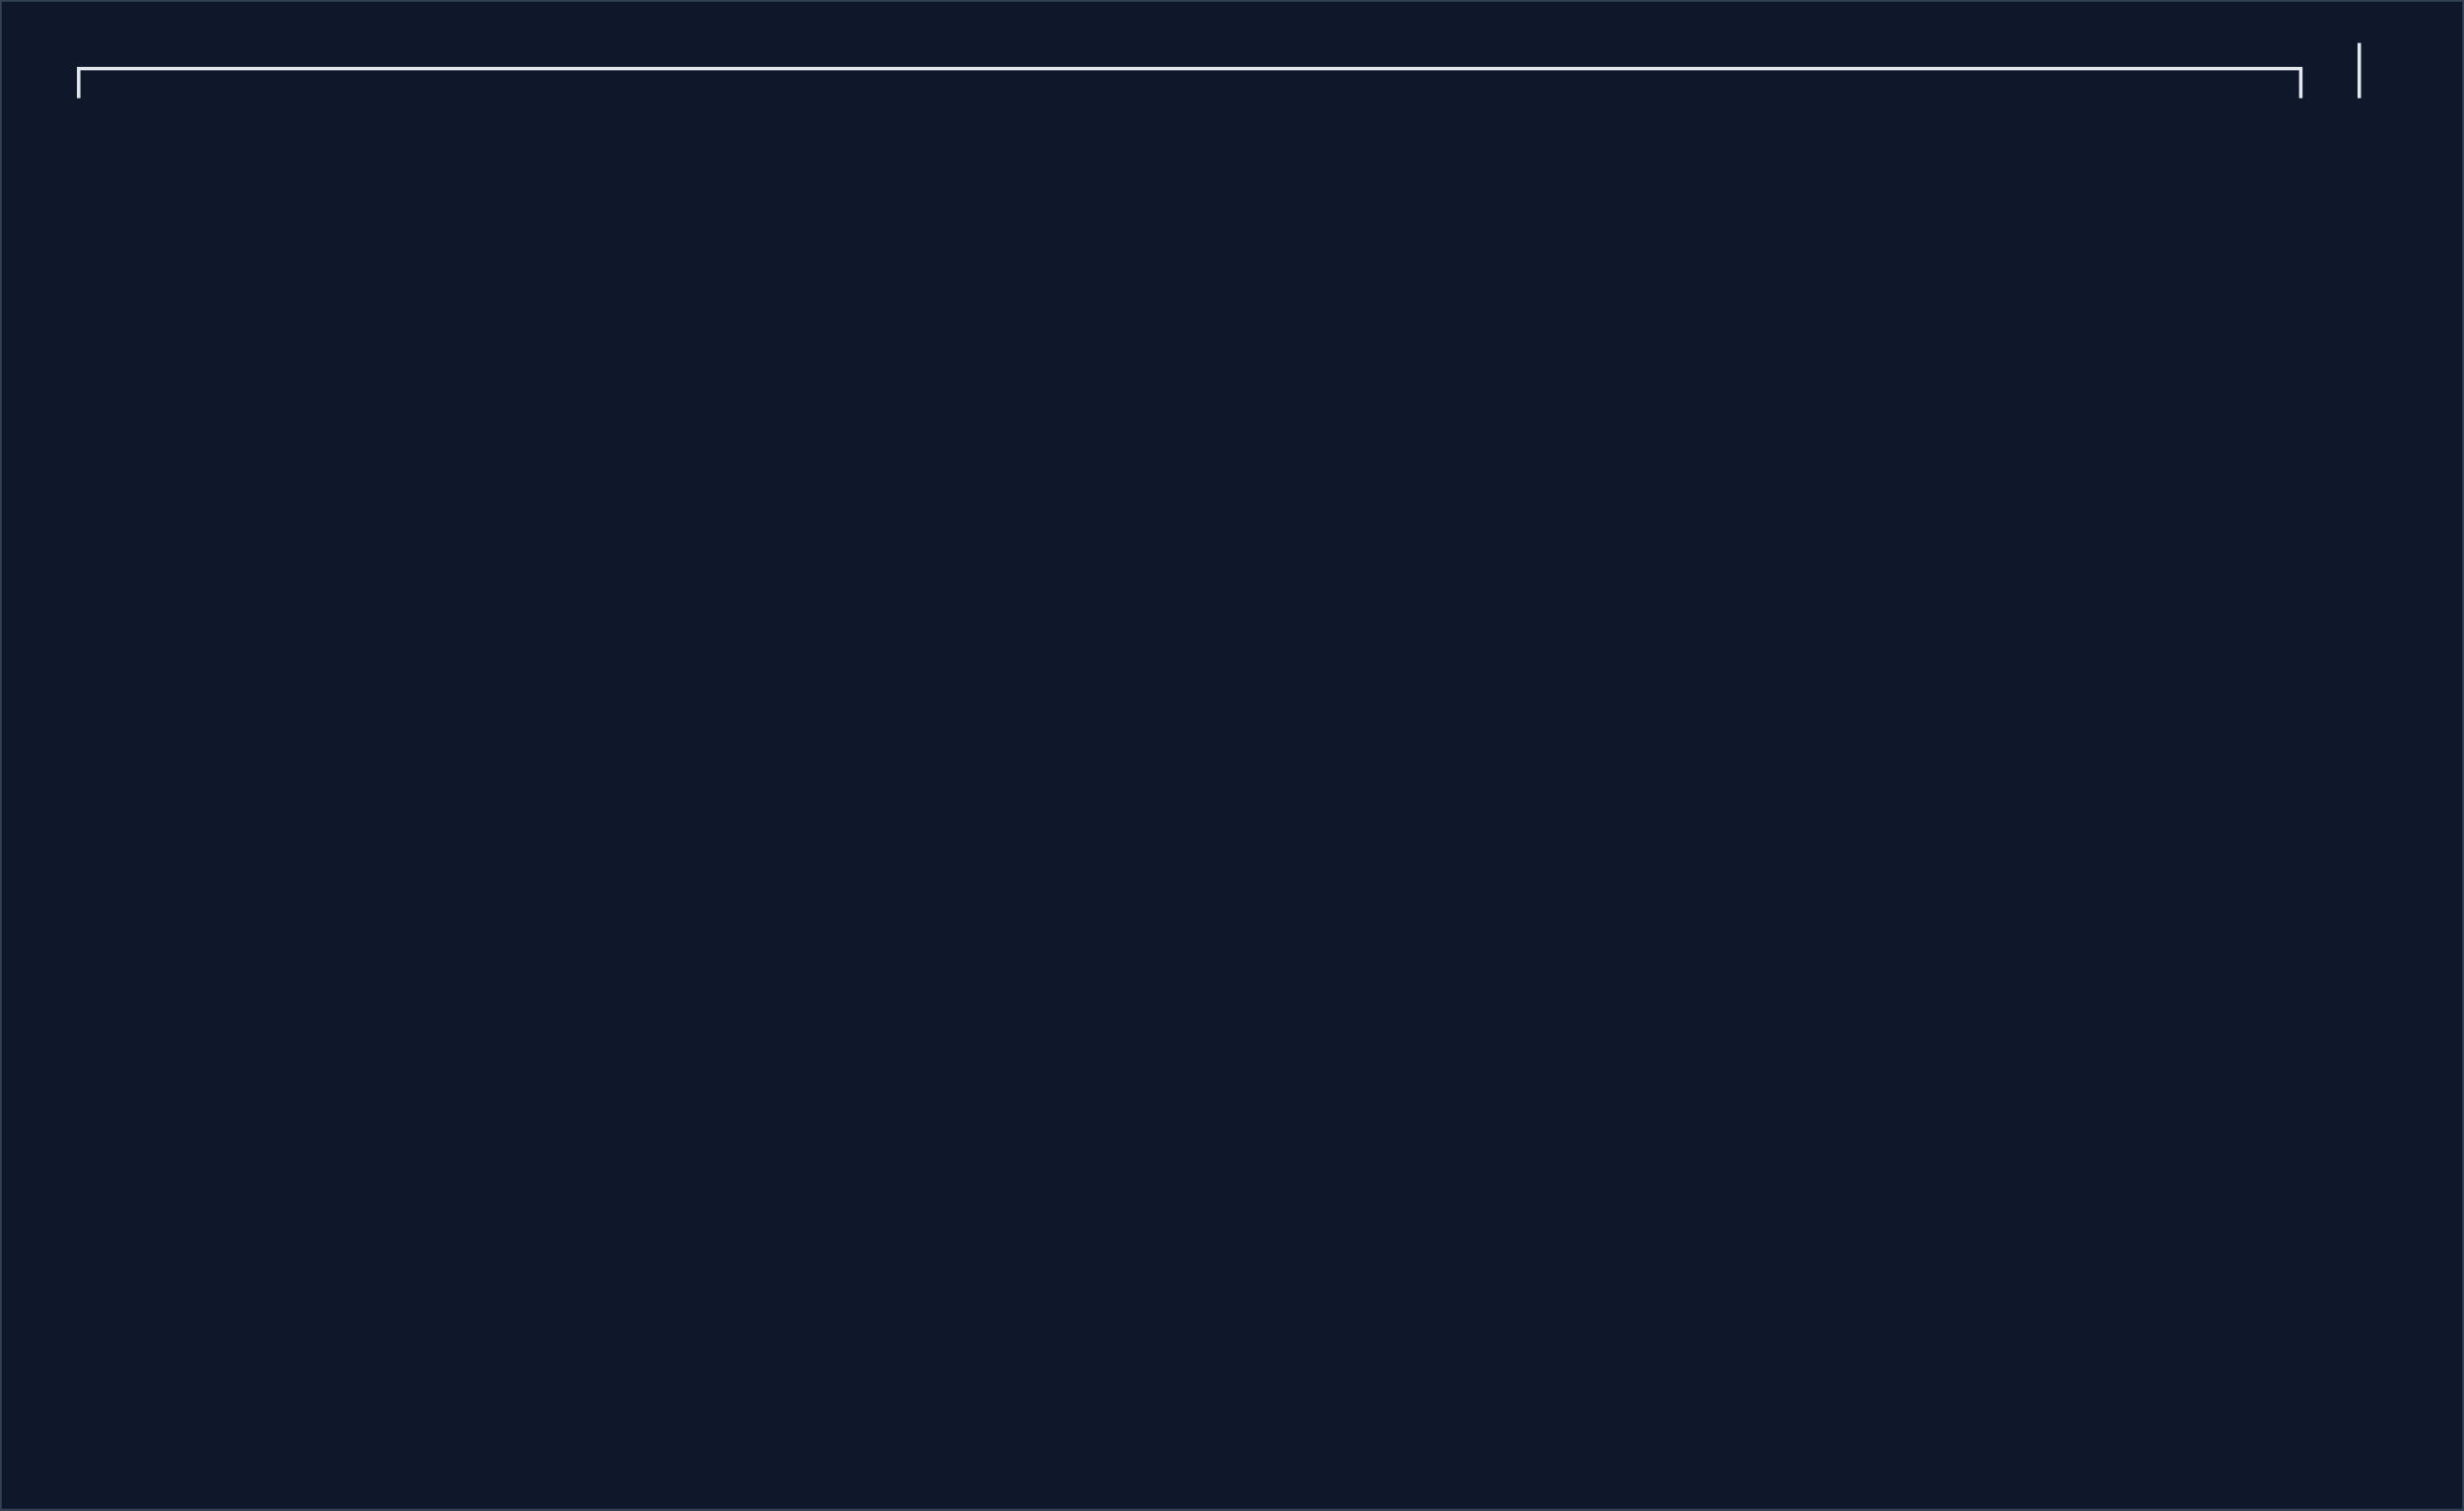
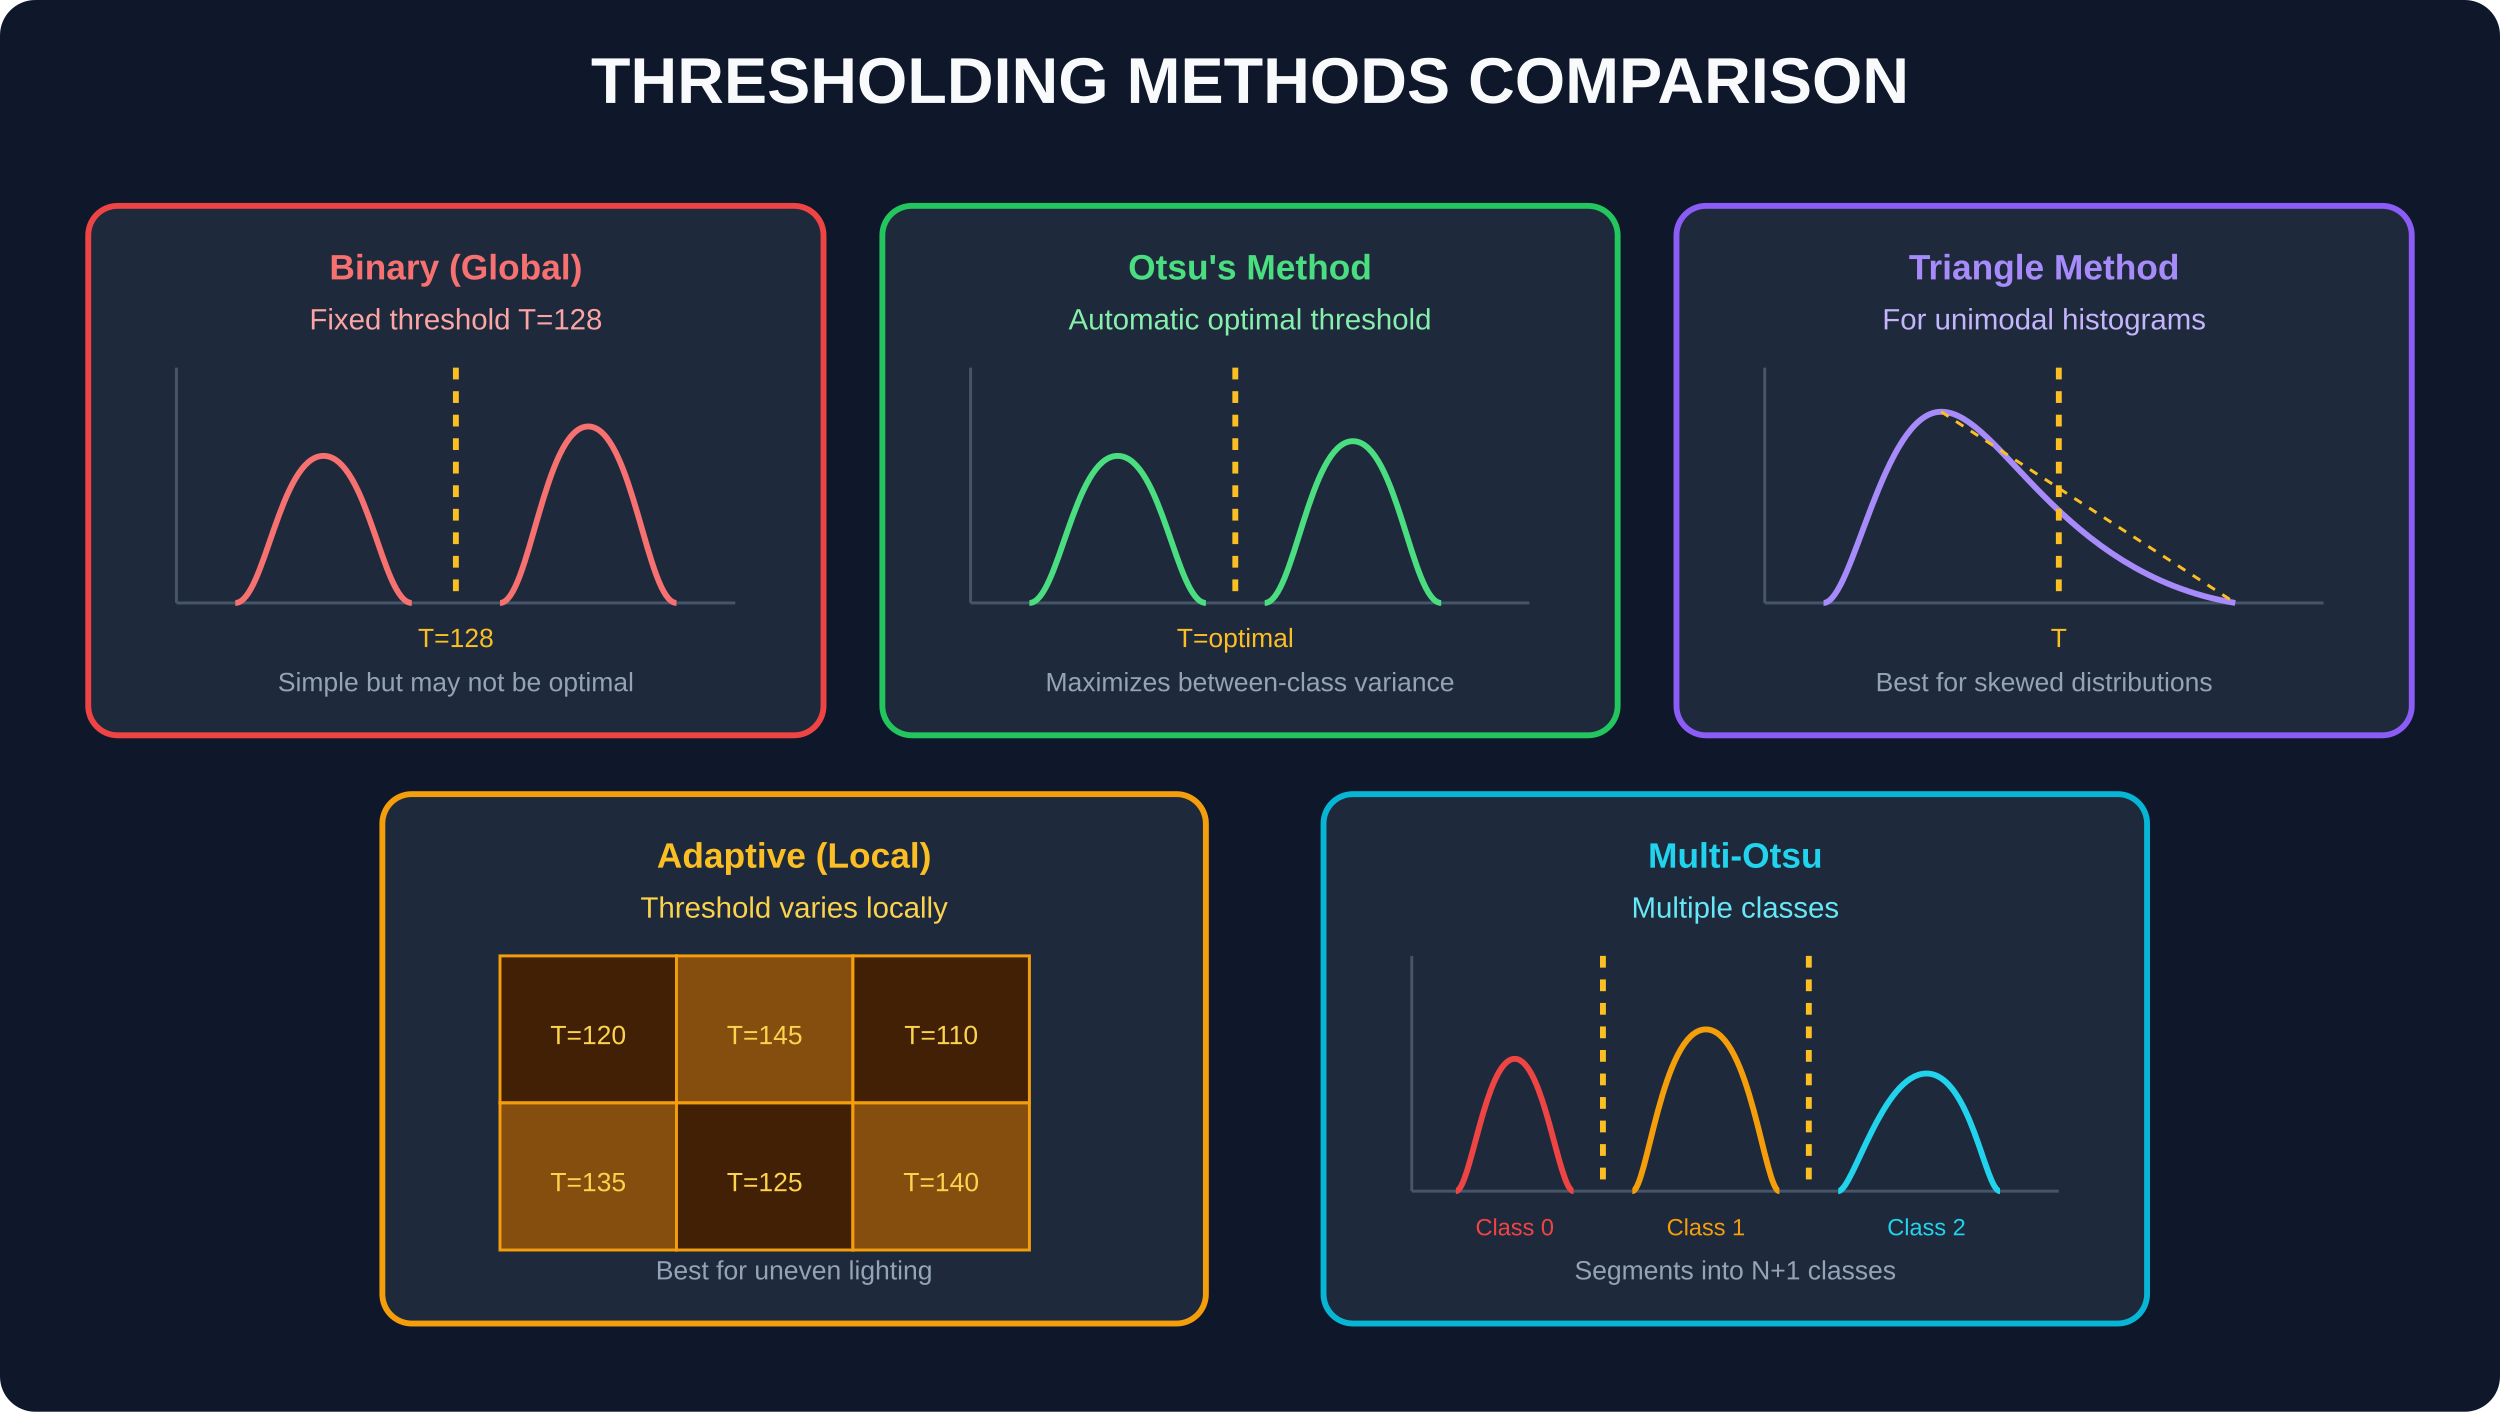
- <svg xmlns="http://www.w3.org/2000/svg" width="708" height="434" viewBox="0 0 708 434">
-   <style>
-     text {
-       font-family: 'Courier New', monospace;
-       font-size: 14px;
-       white-space: pre;
-     }
-   </style>
-   <rect width="100%" height="100%" fill="#0f172a" stroke="#334155" />
-   <text x="10" y="24" fill="#e2e8f0" xml:space="preserve">
- ┌───────────────────────────────────────────────────────────────────────────┐
- │                      THRESHOLDING METHODS COMPARISON                         │
- └───────────────────────────────────────────────────────────────────────────┘
- 
-     Original Image Histogram           Binary (Global)          Otsu (Auto)
- 
-            ▲                               ▲                        ▲
-     Count  │     ╭╮    ╭╮                  │  ▓▓▓▓     ░░░░         │  ▓▓▓    ░░░░
-            │    ╱  ╲  ╱  ╲                 │  ▓▓▓▓     ░░░░         │  ▓▓▓▓   ░░░░
-            │   ╱    ╲╱    ╲                │  ▓▓▓▓     ░░░░         │  ▓▓▓▓▓  ░░░░
-            │  ╱              ╲             │  ▓▓▓▓     ░░░░         │  ▓▓▓▓   ░░░░
-            └──────────────────▶            └──────────────────▶     └──────────────▶
-                 Intensity                       T=128                  T=optimal
- 
-     Adaptive (Local)                    Triangle Method           Multi-Otsu
- 
-            ▲                                ▲                        ▲
-            │  ▓▓▓▓  ░░░░                   │                         │  ▓▓  ▒▒  ░░
-            │  ▓▓▓  ░░░░░                   │   ╱╲                     │  ▓▓  ▒▒  ░░
-            │  ▓▓▓▓ ░░░░░                   │  ╱  ╲───────             │  ▓▓  ▒▒  ░░
-            │  ▓▓▓  ░░░░░                   │ ╱                        │  ▓▓  ▒▒  ░░
-            └──────────────────▶            └──────────────────▶       └──────────────▶
-                Varies locally               Unimodal histogram        Multiple classes
-   </text>
+ <svg xmlns="http://www.w3.org/2000/svg" viewBox="0 0 850 480">
+   <rect width="850" height="480" fill="#0f172a" rx="12" />
+   <text x="425" y="35" text-anchor="middle" font-family="Arial, sans-serif" font-size="22" font-weight="bold" fill="#f8fafc">THRESHOLDING METHODS COMPARISON</text>
+   <g transform="translate(30, 70)">
+     <rect width="250" height="180" rx="10" fill="#1e293b" stroke="#ef4444" stroke-width="2" />
+     <text x="125" y="25" text-anchor="middle" font-family="Arial, sans-serif" font-size="12" font-weight="bold" fill="#f87171">Binary (Global)</text>
+     <text x="125" y="42" text-anchor="middle" font-family="Arial, sans-serif" font-size="10" fill="#fca5a5">Fixed threshold T=128</text>
+     <g transform="translate(30, 55)">
+       <line x1="0" y1="80" x2="190" y2="80" stroke="#475569" stroke-width="1" />
+       <line x1="0" y1="0" x2="0" y2="80" stroke="#475569" stroke-width="1" />
+       <path d="M 20 80 C 30 80 35 30 50 30 C 65 30 70 80 80 80" fill="none" stroke="#f87171" stroke-width="2" />
+       <path d="M 110 80 C 120 80 125 20 140 20 C 155 20 160 80 170 80" fill="none" stroke="#f87171" stroke-width="2" />
+       <line x1="95" y1="0" x2="95" y2="80" stroke="#fbbf24" stroke-width="2" stroke-dasharray="4" />
+       <text x="95" y="95" text-anchor="middle" font-family="Arial, sans-serif" font-size="9" fill="#fbbf24">T=128</text>
+     </g>
+     <text x="125" y="165" text-anchor="middle" font-family="Arial, sans-serif" font-size="9" fill="#94a3b8">Simple but may not be optimal</text>
+   </g>
+   <g transform="translate(300, 70)">
+     <rect width="250" height="180" rx="10" fill="#1e293b" stroke="#22c55e" stroke-width="2" />
+     <text x="125" y="25" text-anchor="middle" font-family="Arial, sans-serif" font-size="12" font-weight="bold" fill="#4ade80">Otsu's Method</text>
+     <text x="125" y="42" text-anchor="middle" font-family="Arial, sans-serif" font-size="10" fill="#86efac">Automatic optimal threshold</text>
+     <g transform="translate(30, 55)">
+       <line x1="0" y1="80" x2="190" y2="80" stroke="#475569" stroke-width="1" />
+       <line x1="0" y1="0" x2="0" y2="80" stroke="#475569" stroke-width="1" />
+       <path d="M 20 80 C 30 80 35 30 50 30 C 65 30 70 80 80 80" fill="none" stroke="#4ade80" stroke-width="2" />
+       <path d="M 100 80 C 110 80 115 25 130 25 C 145 25 150 80 160 80" fill="none" stroke="#4ade80" stroke-width="2" />
+       <line x1="90" y1="0" x2="90" y2="80" stroke="#fbbf24" stroke-width="2" stroke-dasharray="4" />
+       <text x="90" y="95" text-anchor="middle" font-family="Arial, sans-serif" font-size="9" fill="#fbbf24">T=optimal</text>
+     </g>
+     <text x="125" y="165" text-anchor="middle" font-family="Arial, sans-serif" font-size="9" fill="#94a3b8">Maximizes between-class variance</text>
+   </g>
+   <g transform="translate(570, 70)">
+     <rect width="250" height="180" rx="10" fill="#1e293b" stroke="#8b5cf6" stroke-width="2" />
+     <text x="125" y="25" text-anchor="middle" font-family="Arial, sans-serif" font-size="12" font-weight="bold" fill="#a78bfa">Triangle Method</text>
+     <text x="125" y="42" text-anchor="middle" font-family="Arial, sans-serif" font-size="10" fill="#c4b5fd">For unimodal histograms</text>
+     <g transform="translate(30, 55)">
+       <line x1="0" y1="80" x2="190" y2="80" stroke="#475569" stroke-width="1" />
+       <line x1="0" y1="0" x2="0" y2="80" stroke="#475569" stroke-width="1" />
+       <path d="M 20 80 C 30 80 40 15 60 15 C 80 15 100 70 160 80" fill="none" stroke="#a78bfa" stroke-width="2" />
+       <line x1="60" y1="15" x2="160" y2="80" stroke="#fbbf24" stroke-width="1" stroke-dasharray="3" />
+       <line x1="100" y1="0" x2="100" y2="80" stroke="#fbbf24" stroke-width="2" stroke-dasharray="4" />
+       <text x="100" y="95" text-anchor="middle" font-family="Arial, sans-serif" font-size="9" fill="#fbbf24">T</text>
+     </g>
+     <text x="125" y="165" text-anchor="middle" font-family="Arial, sans-serif" font-size="9" fill="#94a3b8">Best for skewed distributions</text>
+   </g>
+   <g transform="translate(130, 270)">
+     <rect width="280" height="180" rx="10" fill="#1e293b" stroke="#f59e0b" stroke-width="2" />
+     <text x="140" y="25" text-anchor="middle" font-family="Arial, sans-serif" font-size="12" font-weight="bold" fill="#fbbf24">Adaptive (Local)</text>
+     <text x="140" y="42" text-anchor="middle" font-family="Arial, sans-serif" font-size="10" fill="#fcd34d">Threshold varies locally</text>
+     <g transform="translate(40, 55)">
+       <rect width="60" height="50" fill="#422006" stroke="#f59e0b" stroke-width="1" />
+       <text x="30" y="30" text-anchor="middle" font-family="Arial, sans-serif" font-size="9" fill="#fcd34d">T=120</text>
+       <rect x="60" width="60" height="50" fill="#854d0e" stroke="#f59e0b" stroke-width="1" />
+       <text x="90" y="30" text-anchor="middle" font-family="Arial, sans-serif" font-size="9" fill="#fcd34d">T=145</text>
+       <rect x="120" width="60" height="50" fill="#422006" stroke="#f59e0b" stroke-width="1" />
+       <text x="150" y="30" text-anchor="middle" font-family="Arial, sans-serif" font-size="9" fill="#fcd34d">T=110</text>
+       <rect y="50" width="60" height="50" fill="#854d0e" stroke="#f59e0b" stroke-width="1" />
+       <text x="30" y="80" text-anchor="middle" font-family="Arial, sans-serif" font-size="9" fill="#fcd34d">T=135</text>
+       <rect x="60" y="50" width="60" height="50" fill="#422006" stroke="#f59e0b" stroke-width="1" />
+       <text x="90" y="80" text-anchor="middle" font-family="Arial, sans-serif" font-size="9" fill="#fcd34d">T=125</text>
+       <rect x="120" y="50" width="60" height="50" fill="#854d0e" stroke="#f59e0b" stroke-width="1" />
+       <text x="150" y="80" text-anchor="middle" font-family="Arial, sans-serif" font-size="9" fill="#fcd34d">T=140</text>
+     </g>
+     <text x="140" y="165" text-anchor="middle" font-family="Arial, sans-serif" font-size="9" fill="#94a3b8">Best for uneven lighting</text>
+   </g>
+   <g transform="translate(450, 270)">
+     <rect width="280" height="180" rx="10" fill="#1e293b" stroke="#06b6d4" stroke-width="2" />
+     <text x="140" y="25" text-anchor="middle" font-family="Arial, sans-serif" font-size="12" font-weight="bold" fill="#22d3ee">Multi-Otsu</text>
+     <text x="140" y="42" text-anchor="middle" font-family="Arial, sans-serif" font-size="10" fill="#67e8f9">Multiple classes</text>
+     <g transform="translate(30, 55)">
+       <line x1="0" y1="80" x2="220" y2="80" stroke="#475569" stroke-width="1" />
+       <line x1="0" y1="0" x2="0" y2="80" stroke="#475569" stroke-width="1" />
+       <path d="M 15 80 C 20 80 25 35 35 35 C 45 35 50 80 55 80" fill="none" stroke="#ef4444" stroke-width="2" />
+       <path d="M 75 80 C 80 80 85 25 100 25 C 115 25 120 80 125 80" fill="none" stroke="#f59e0b" stroke-width="2" />
+       <path d="M 145 80 C 150 80 160 40 175 40 C 190 40 195 80 200 80" fill="none" stroke="#22d3ee" stroke-width="2" />
+       <line x1="65" y1="0" x2="65" y2="80" stroke="#fbbf24" stroke-width="2" stroke-dasharray="4" />
+       <line x1="135" y1="0" x2="135" y2="80" stroke="#fbbf24" stroke-width="2" stroke-dasharray="4" />
+       <text x="35" y="95" text-anchor="middle" font-family="Arial, sans-serif" font-size="8" fill="#ef4444">Class 0</text>
+       <text x="100" y="95" text-anchor="middle" font-family="Arial, sans-serif" font-size="8" fill="#f59e0b">Class 1</text>
+       <text x="175" y="95" text-anchor="middle" font-family="Arial, sans-serif" font-size="8" fill="#22d3ee">Class 2</text>
+     </g>
+     <text x="140" y="165" text-anchor="middle" font-family="Arial, sans-serif" font-size="9" fill="#94a3b8">Segments into N+1 classes</text>
+   </g>
</svg>
